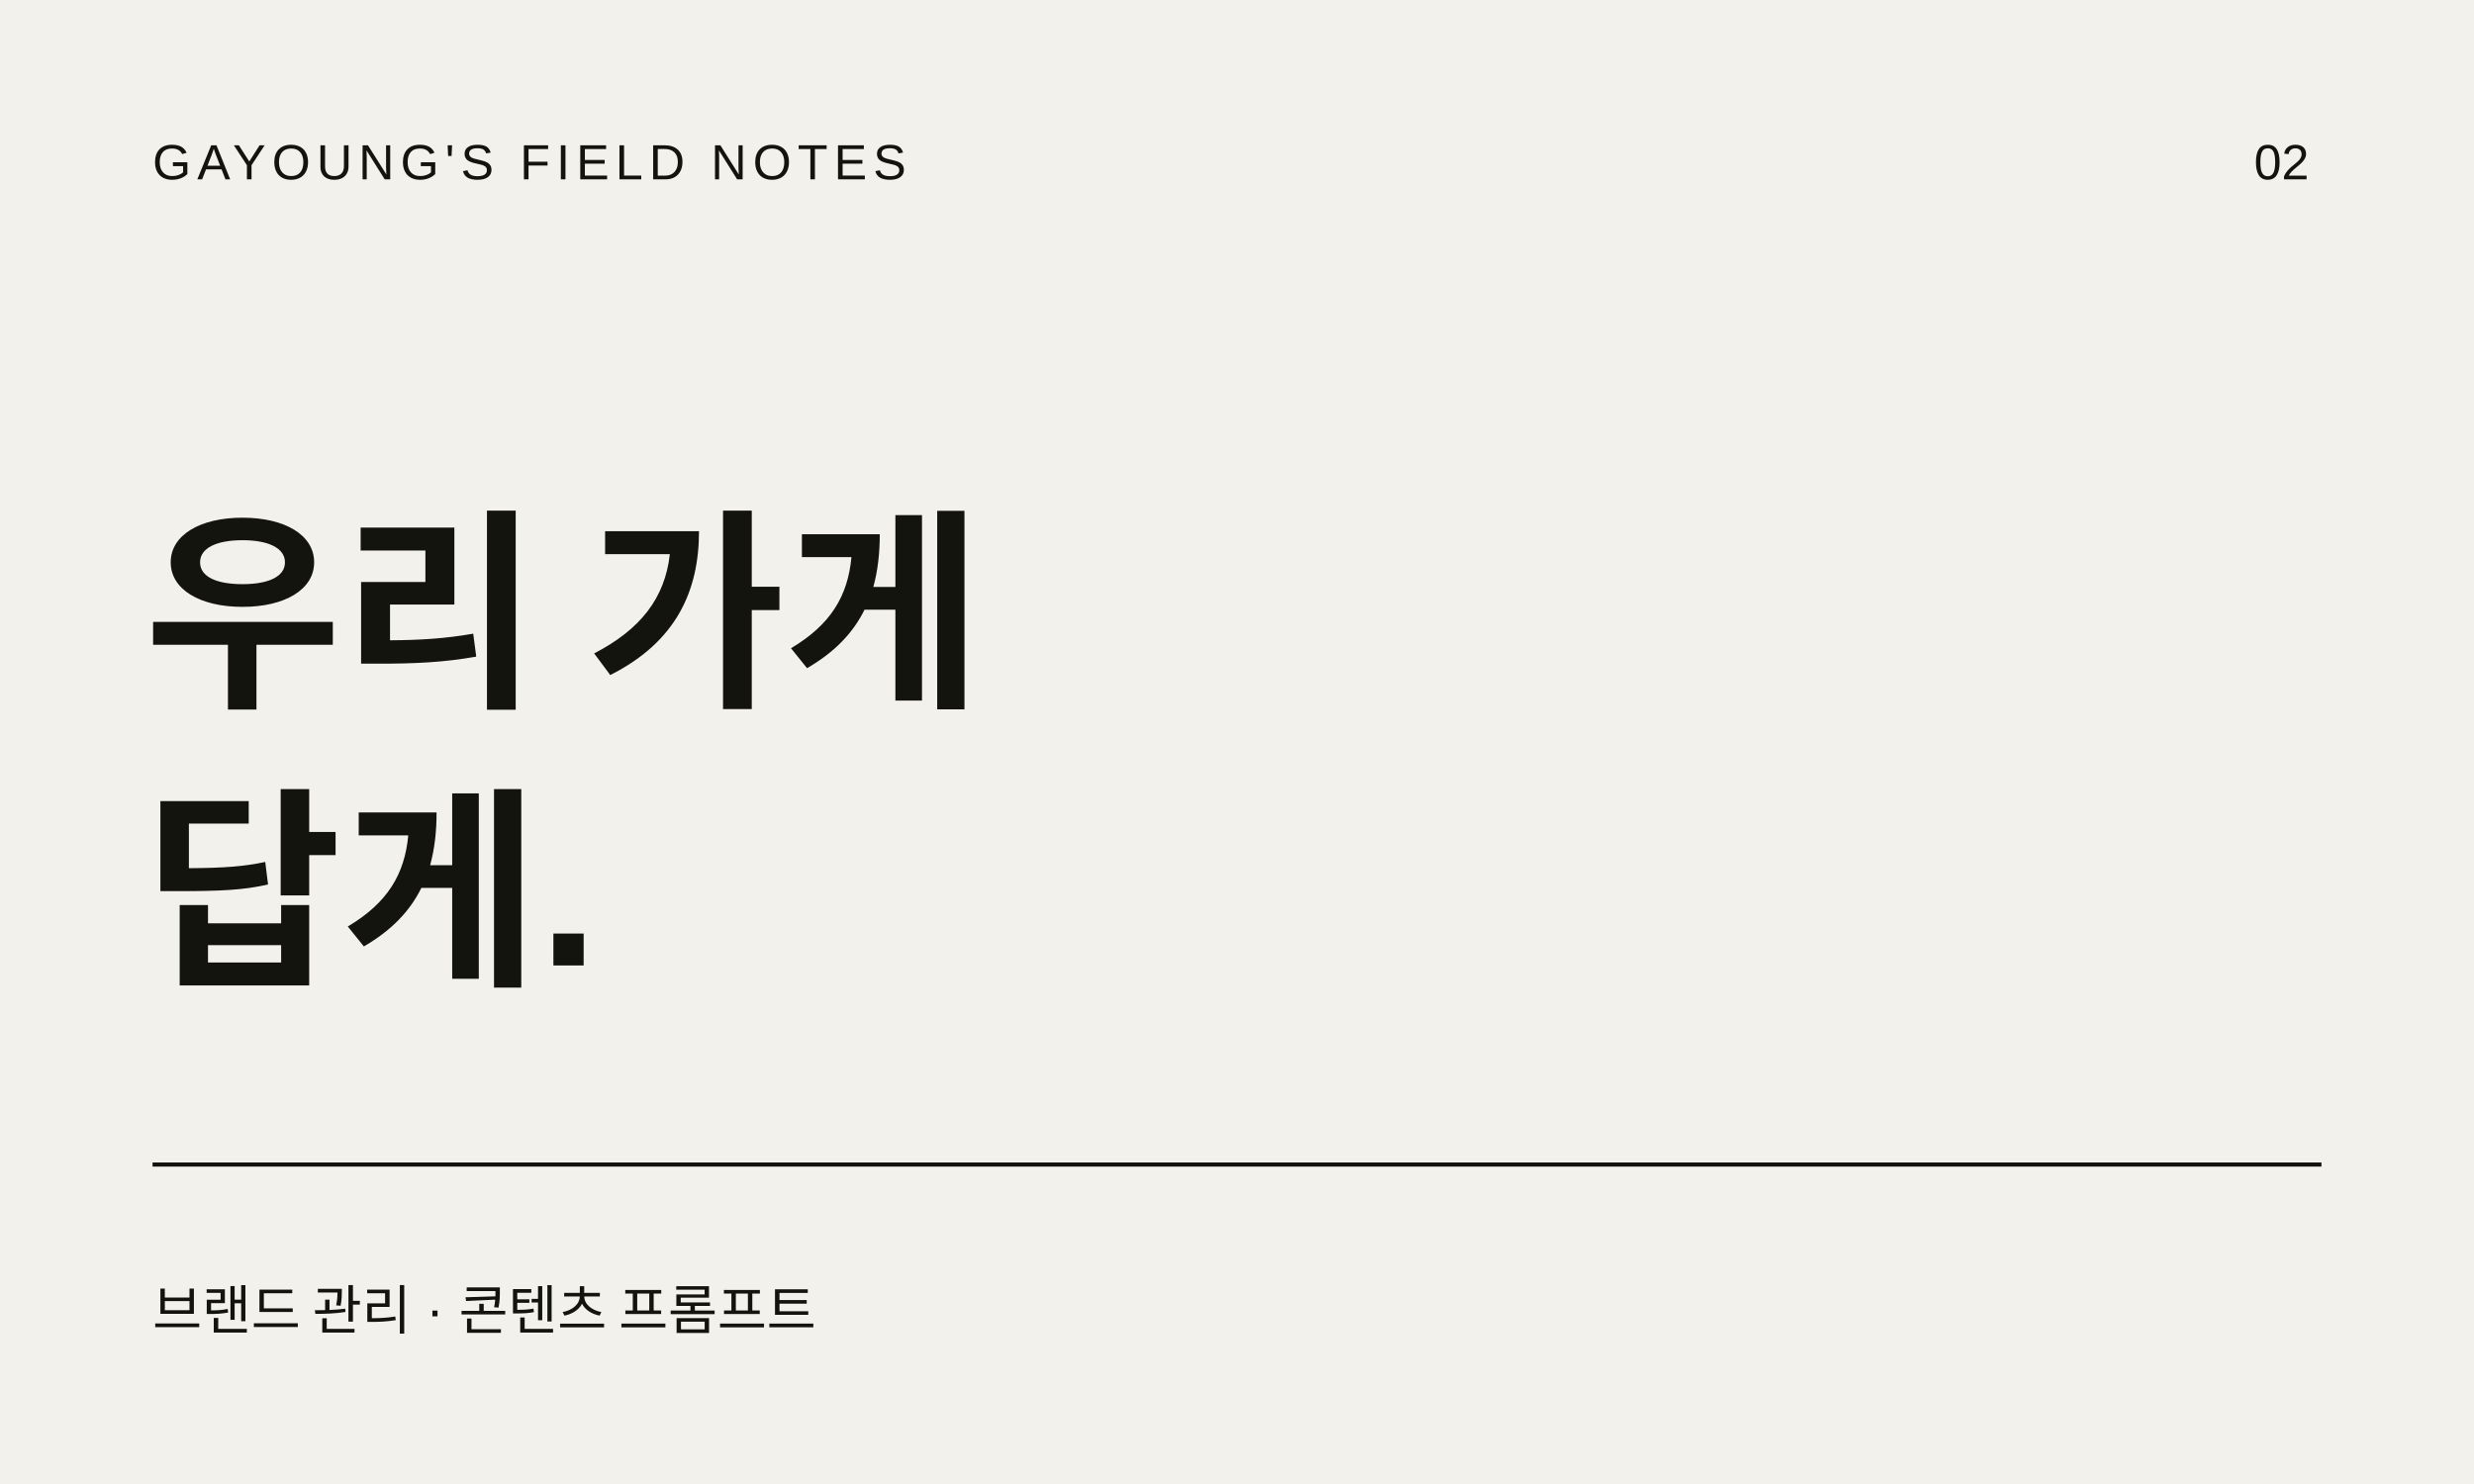
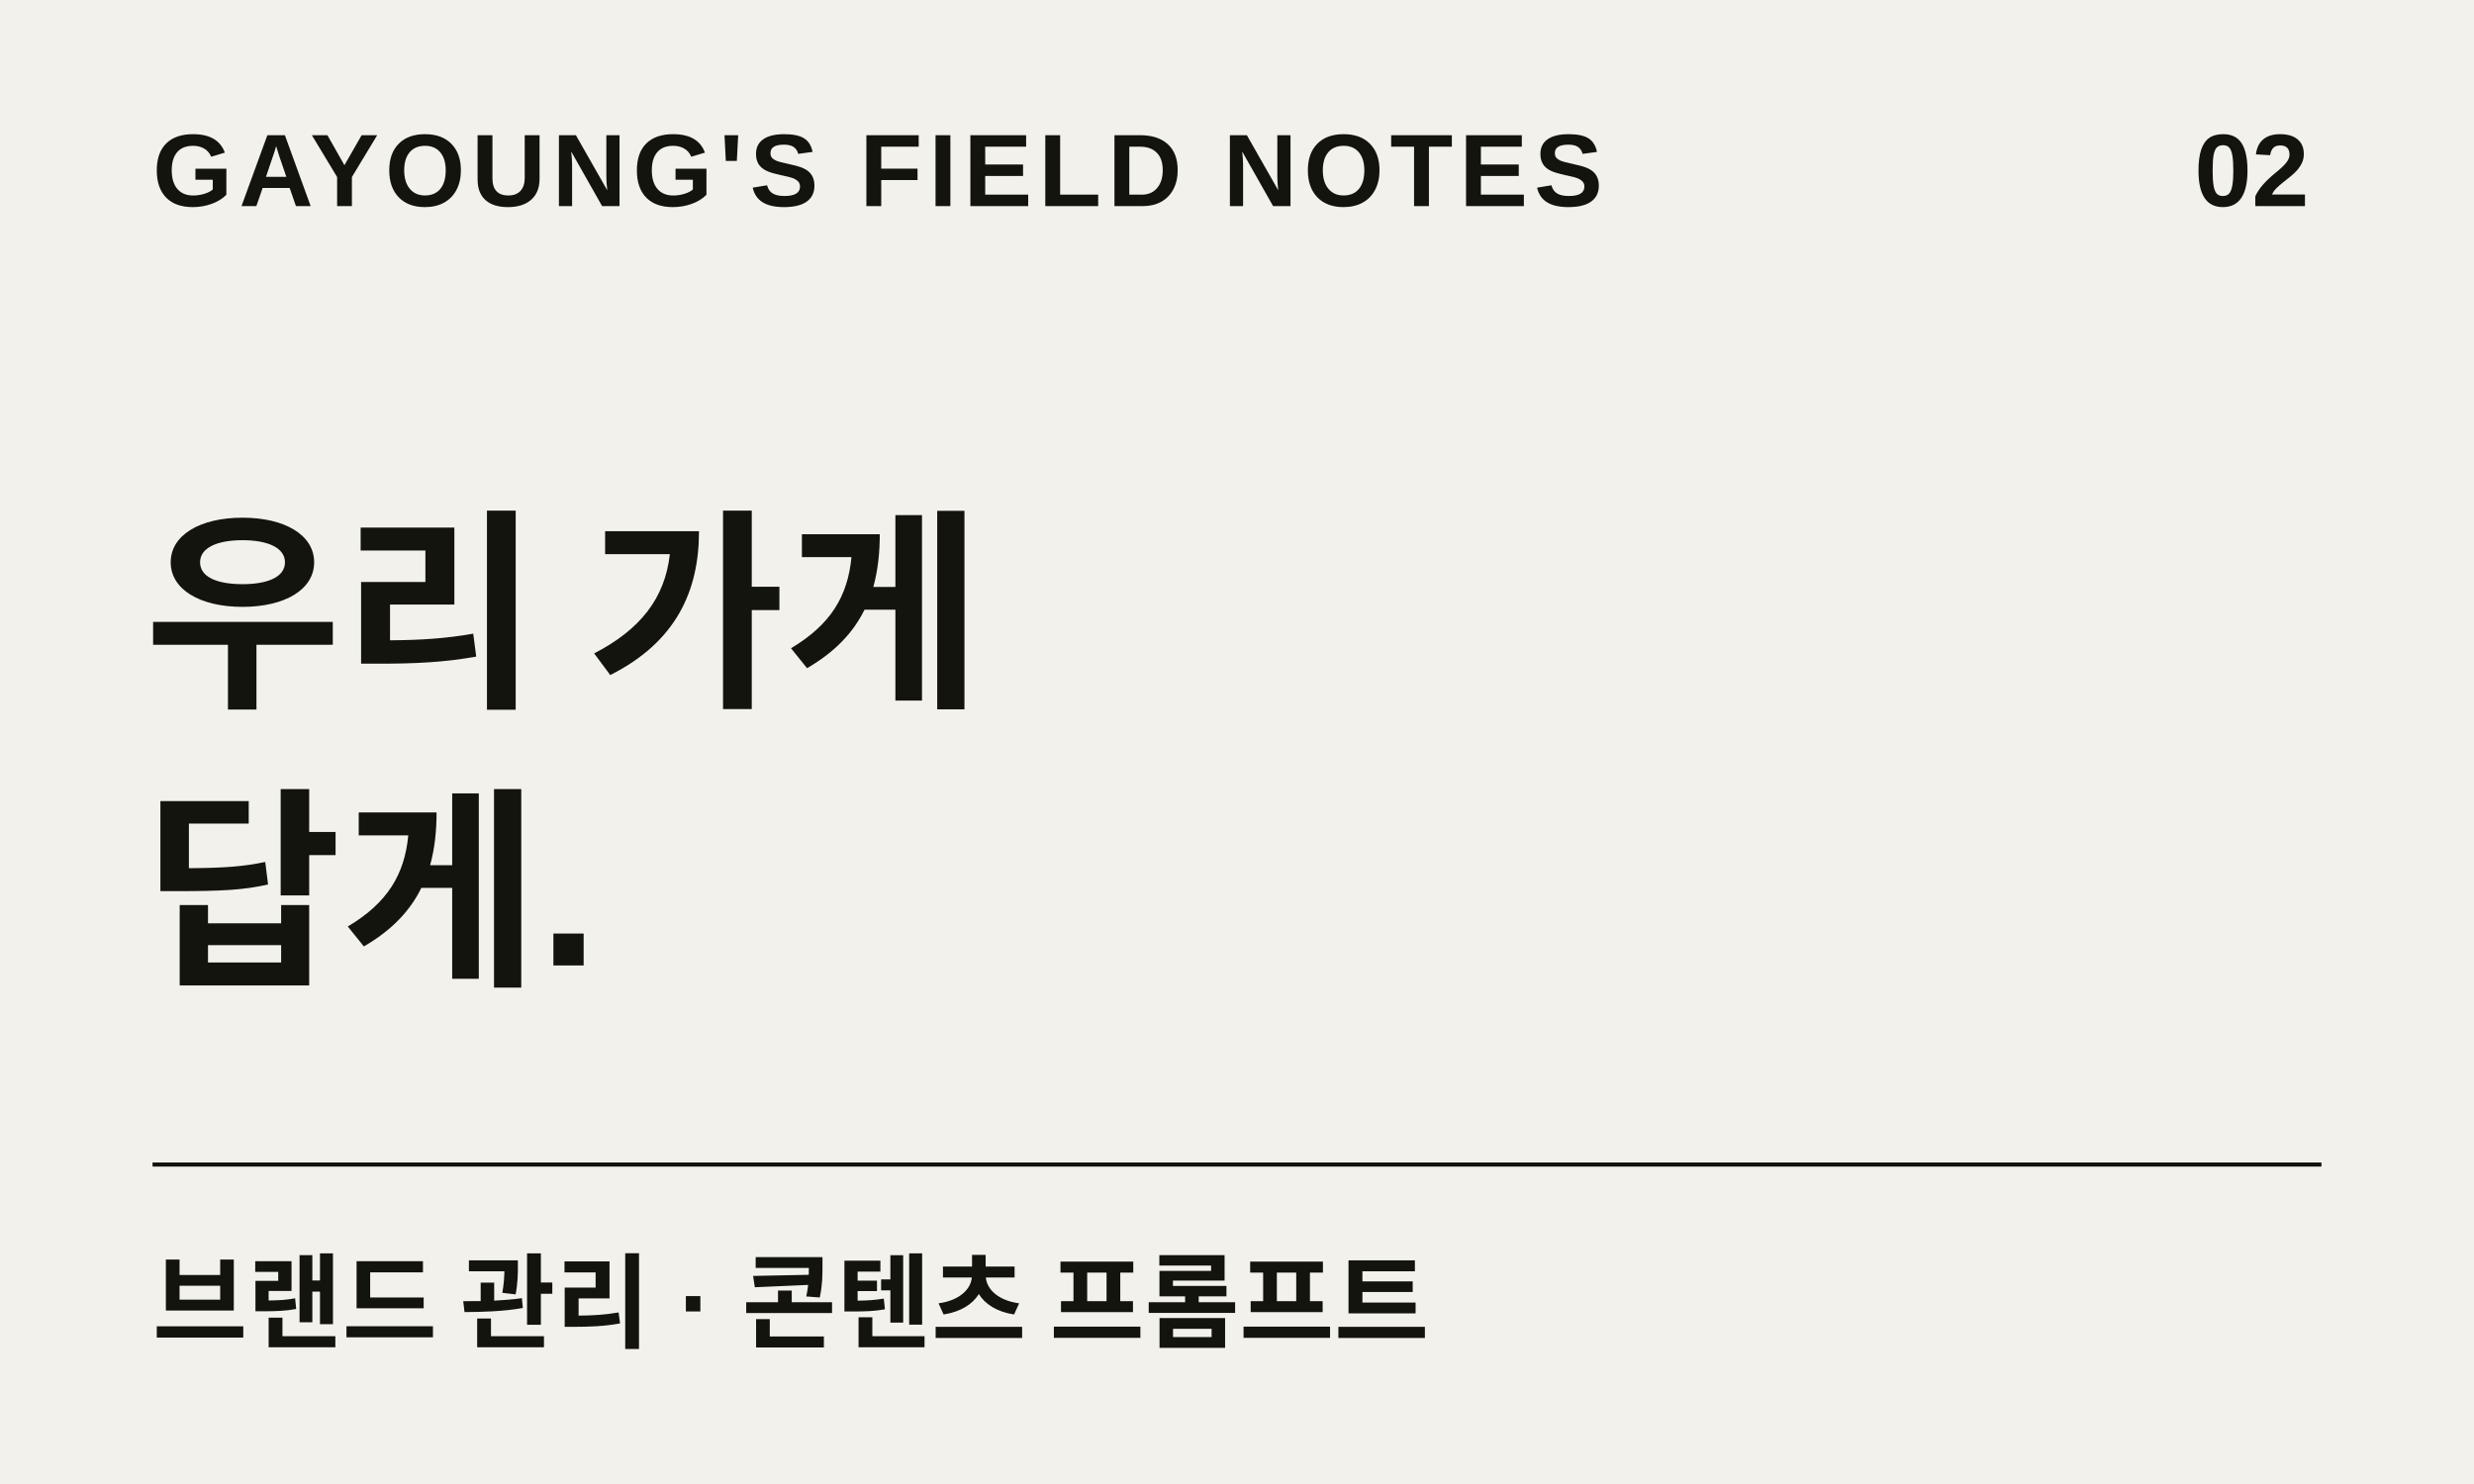
<svg xmlns="http://www.w3.org/2000/svg" width="1200" height="720" viewBox="0 0 1200 720">
  <rect width="1200" height="720" fill="#F3F1EC" />
  <g fill="#14140F" font-family="Arial, Noto Sans KR, sans-serif">
-     <text x="74" y="87" font-size="24" letter-spacing="3">GAYOUNG'S FIELD NOTES</text>
-     <text x="1120" y="87" font-size="24" text-anchor="end">02</text>
+     <text x="74" y="100" font-size="50" font-weight="700" letter-spacing="3">GAYOUNG'S FIELD NOTES</text>
+     <text x="1120" y="100" font-size="50" font-weight="700" text-anchor="end">02</text>
    <text x="70" y="335" font-size="104" font-weight="800">우리 가게</text>
    <text x="70" y="470" font-size="104" font-weight="800">답게.</text>
-     <text x="74" y="645" font-size="26">브랜드 관리 · 콘텐츠 프롬프트</text>
+     <text x="74" y="650" font-size="50" font-weight="700">브랜드 관리 · 콘텐츠 프롬프트</text>
  </g>
  <path d="M74 565H1126" stroke="#14140F" stroke-width="2" />
</svg>
